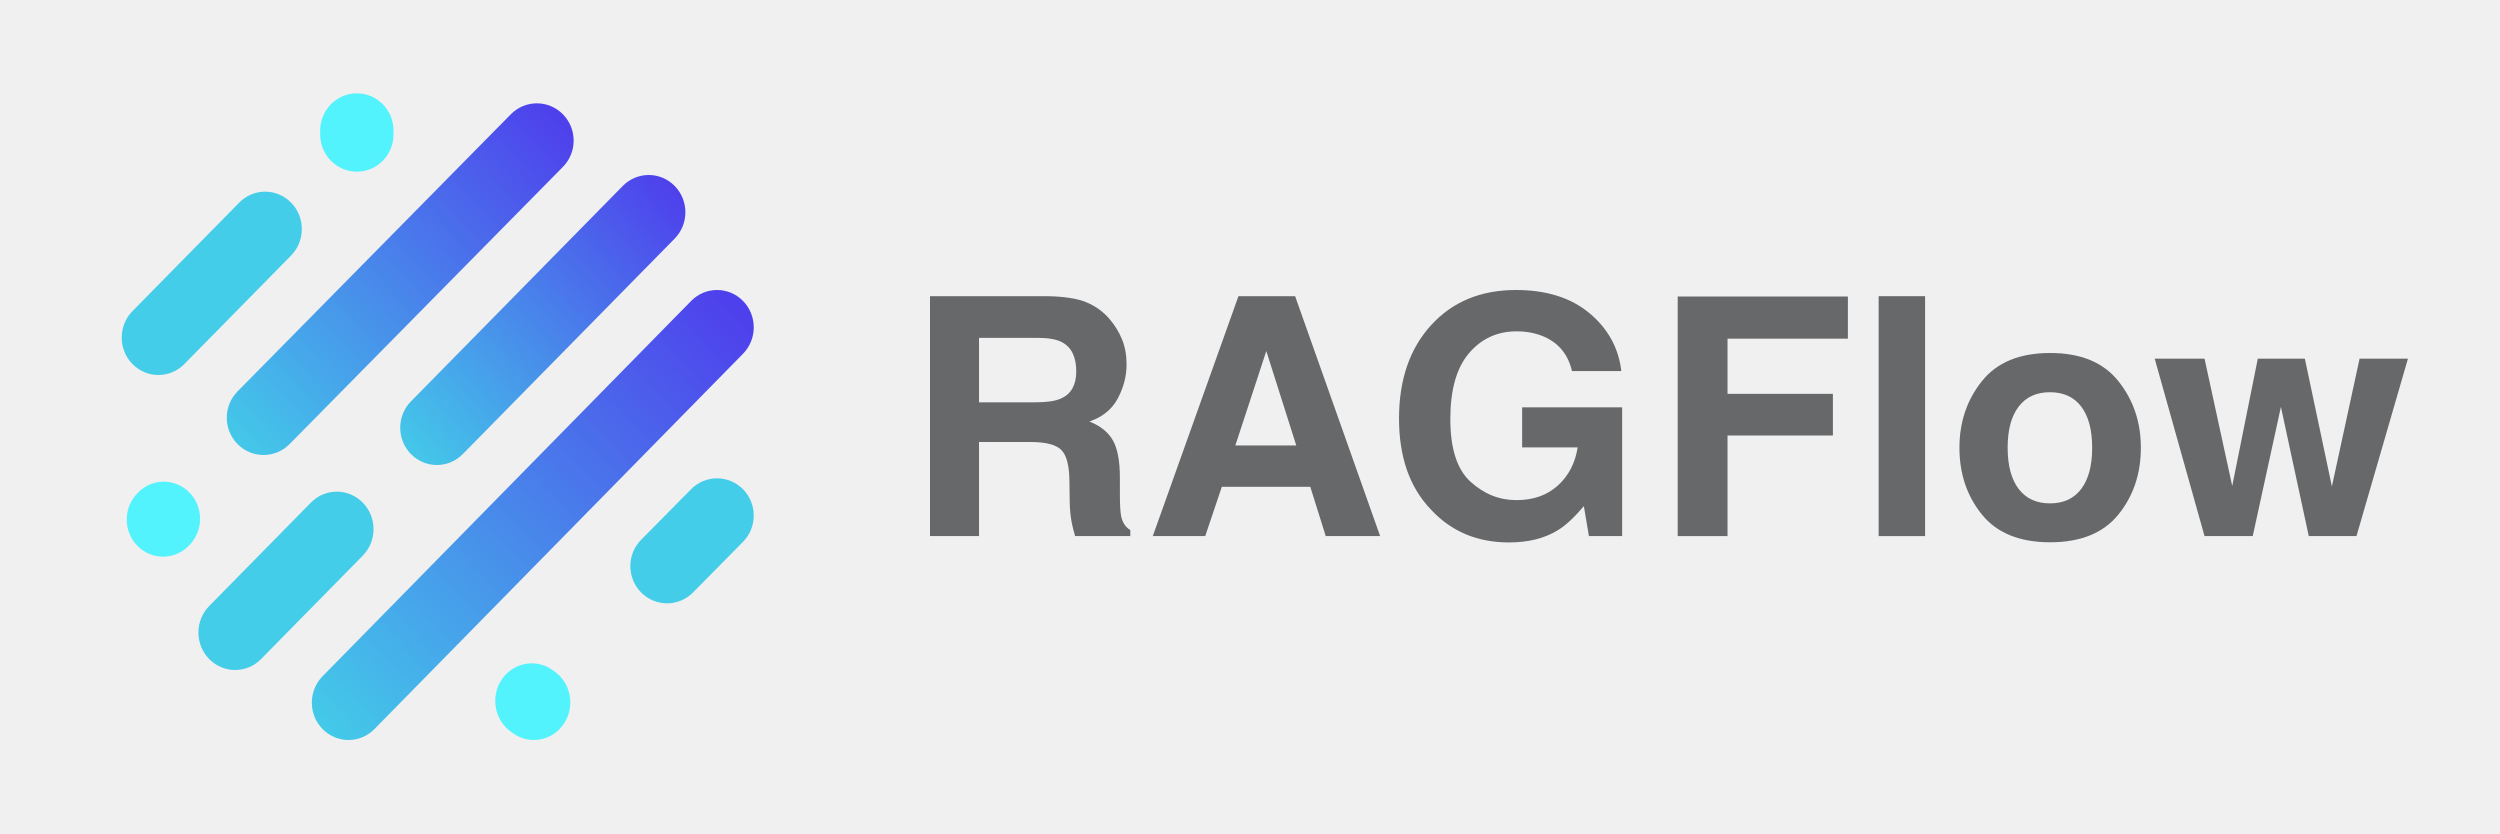
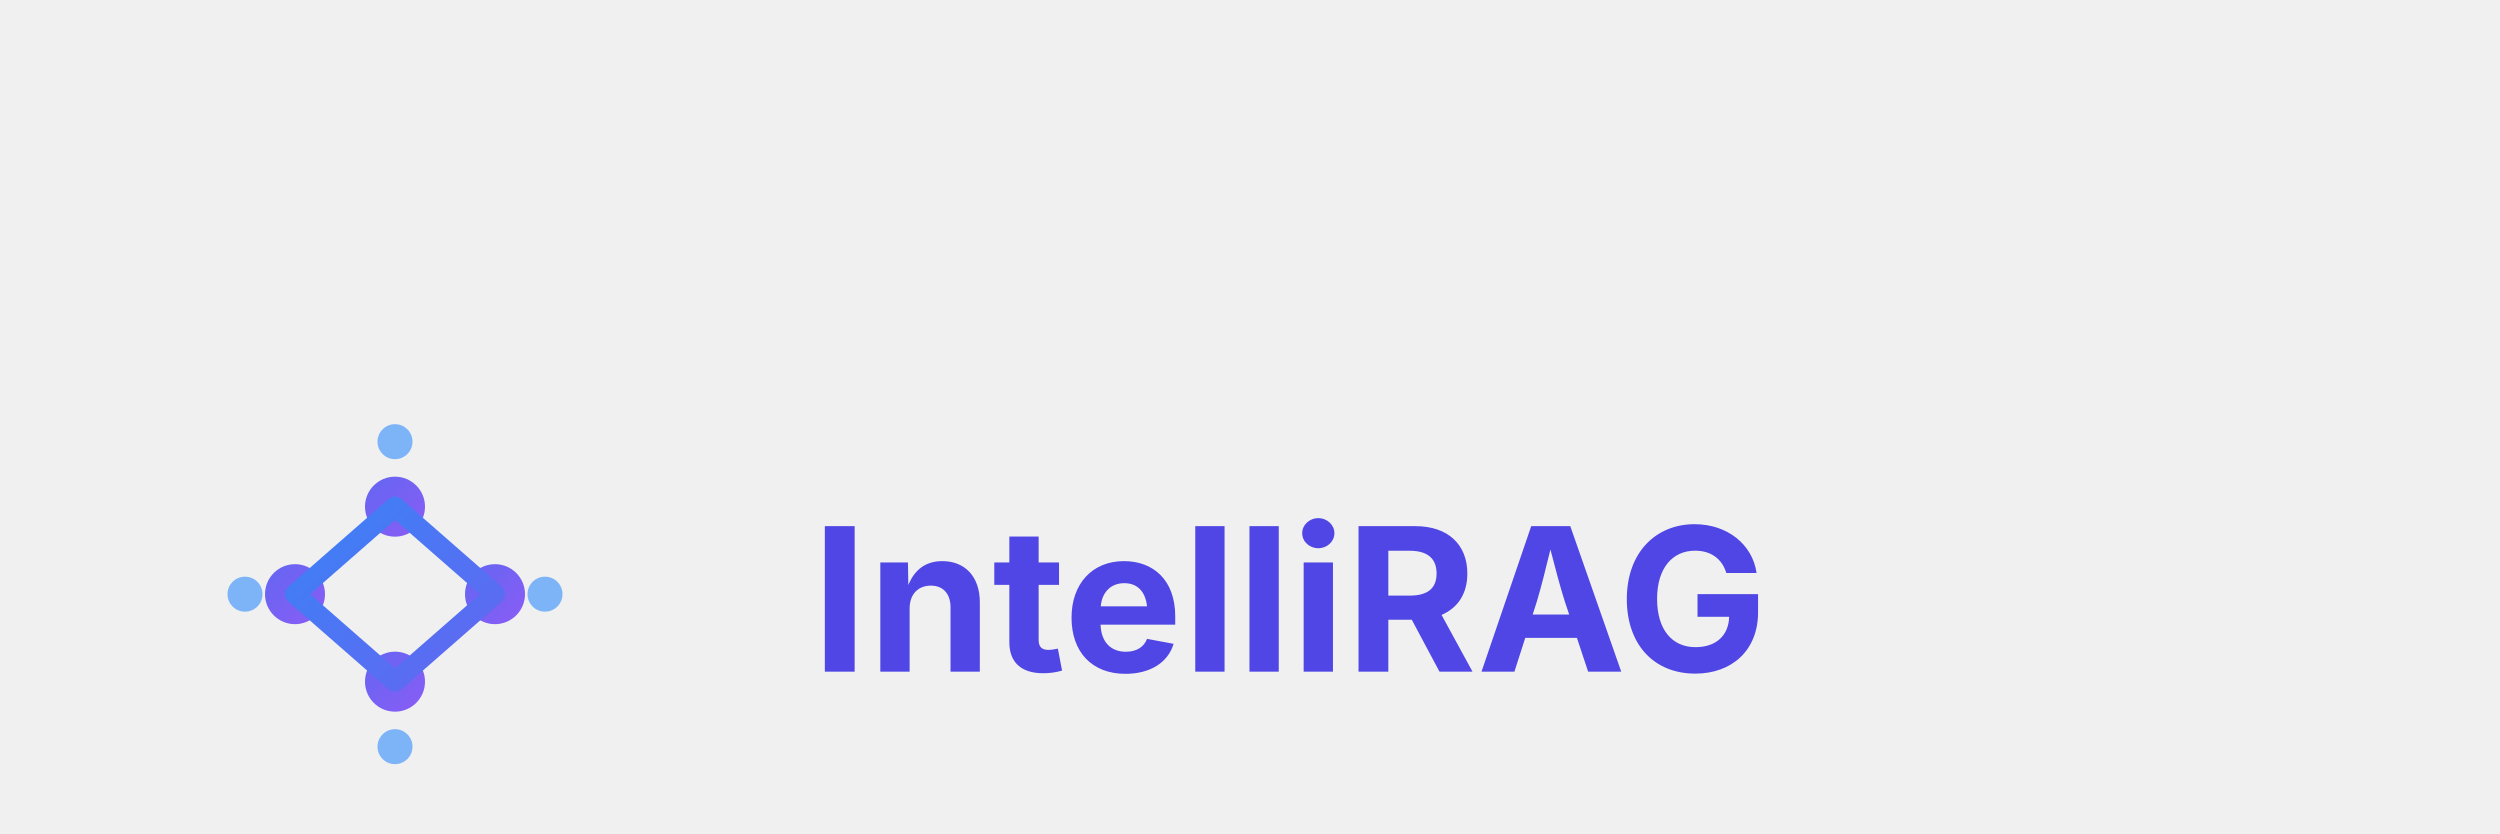
- <svg xmlns="http://www.w3.org/2000/svg" xmlns:xlink="http://www.w3.org/1999/xlink" width="1500px" height="500px" viewBox="0 0 1500 500" version="1.1">
+ <svg xmlns="http://www.w3.org/2000/svg" width="1500px" height="500px" viewBox="0 0 1500 500" version="1.1">
  <defs>
-     <rect id="path-1" x="0" y="0" width="480.282" height="480" />
-     <linearGradient x1="-19.695%" y1="78.758%" x2="78.651%" y2="-14.527%" id="linearGradient-3">
-       <stop stop-color="#43CDE9" offset="0%" />
-       <stop stop-color="#4E40EC" offset="100%" />
+     <linearGradient id="grad1" x1="0%" y1="0%" x2="100%" y2="100%">
+       <stop offset="0%" style="stop-color:#6366F1;stop-opacity:1" />
+       <stop offset="100%" style="stop-color:#8B5CF6;stop-opacity:1" />
    </linearGradient>
-     <linearGradient x1="-19.876%" y1="78.758%" x2="78.726%" y2="-14.527%" id="linearGradient-4">
-       <stop stop-color="#43CDE9" offset="0%" />
-       <stop stop-color="#4E40EC" offset="100%" />
-     </linearGradient>
-     <linearGradient x1="-20.307%" y1="78.758%" x2="78.903%" y2="-14.527%" id="linearGradient-5">
-       <stop stop-color="#43CDE9" offset="0%" />
-       <stop stop-color="#4E40EC" offset="100%" />
+     <linearGradient id="grad2" x1="0%" y1="0%" x2="100%" y2="100%">
+       <stop offset="0%" style="stop-color:#3B82F6;stop-opacity:1" />
+       <stop offset="100%" style="stop-color:#6366F1;stop-opacity:1" />
    </linearGradient>
  </defs>
-   <g id="logos" stroke="none" stroke-width="1" fill="none" fill-rule="evenodd">
-     <g id="GitHub-bg" transform="translate(-67, -129)">
-       <g id="RAG--logos" transform="translate(67, 129)">
-         <rect id="矩形" fill-opacity="0" fill="#D8D8D8" x="0" y="0" width="1500" height="500" />
-         <g id="rag-logo" transform="translate(22, 10)">
-           <mask id="mask-2" fill="white">
-             <use xlink:href="#path-1" />
-           </mask>
-           <use id="矩形" fill-opacity="0" fill="#D8D8D8" xlink:href="#path-1" />
-           <path d="M91.674,285.525 C100.186,294.225 100.185,308.33 91.674,317.029 L91.238,317.475 C82.727,326.175 68.927,326.175 60.415,317.475 C51.904,308.775 51.904,294.67 60.416,285.97 L60.851,285.525 C69.363,276.824 83.163,276.826 91.674,285.525 Z" id="路径" fill="#53F3FD" mask="url(#mask-2)" />
-           <path d="M195.696,291.612 C204.282,300.407 204.257,314.64 195.639,323.403 L134.629,385.445 C126.012,394.207 112.066,394.182 103.48,385.388 C94.894,376.593 94.919,362.36 103.536,353.597 L164.547,291.555 C173.164,282.793 187.11,282.818 195.696,291.612 Z" id="路径" fill="#43CDE9" mask="url(#mask-2)" />
-           <path d="M278.835,398.042 C285.53,387.682 299.099,384.882 309.143,391.789 L310.454,392.691 C320.497,399.598 323.211,413.596 316.516,423.958 C309.82,434.318 296.25,437.118 286.208,430.211 L284.896,429.309 C274.853,422.402 272.139,408.404 278.835,398.042 Z" id="路径" fill="#53F3FD" mask="url(#mask-2)" />
-           <path d="M423.799,283.537 C432.404,292.255 432.404,306.388 423.799,315.105 L393.829,345.462 C385.223,354.179 371.269,354.179 362.664,345.462 C354.058,336.745 354.058,322.612 362.664,313.895 L392.634,283.537 C401.239,274.821 415.193,274.821 423.799,283.537 Z" id="路径" fill="#43CDE9" mask="url(#mask-2)" />
-           <path d="M423.808,170.562 C432.401,179.313 432.401,193.5 423.808,202.25 L202.661,427.437 C194.068,436.188 180.135,436.188 171.542,427.437 C162.949,418.687 162.949,404.5 171.542,395.749 L392.689,170.562 C401.283,161.813 415.215,161.813 423.808,170.562 Z" id="路径" fill="url(#linearGradient-3)" mask="url(#mask-2)" />
-           <path d="M382.787,101.551 C391.376,110.285 391.376,124.445 382.787,133.179 L255.671,262.449 C247.083,271.184 233.158,271.184 224.57,262.449 C215.981,253.715 215.981,239.555 224.57,230.82 L351.685,101.551 C360.274,92.816 374.198,92.816 382.787,101.551 Z" id="路径" fill="url(#linearGradient-4)" mask="url(#mask-2)" />
-           <path d="M315.715,58.536 C324.339,67.259 324.349,81.411 315.736,90.146 L151.754,256.442 C143.141,265.178 129.167,265.187 120.542,256.464 C111.917,247.74 111.908,233.589 120.521,224.854 L284.502,58.557 C293.116,49.823 307.09,49.813 315.715,58.536 Z" id="路径" fill="url(#linearGradient-5)" mask="url(#mask-2)" />
-           <path d="M152.674,111.602 C161.254,120.384 161.23,134.598 152.62,143.35 L88.575,208.452 C79.965,217.204 66.03,217.18 57.449,208.397 C48.869,199.616 48.893,185.401 57.503,176.65 L121.549,111.548 C130.159,102.796 144.094,102.821 152.674,111.602 Z" id="路径" fill="#43CDE9" mask="url(#mask-2)" />
-           <path d="M192.113,46 C204.27,46 214.126,56.02 214.126,68.381 L214.126,70.619 C214.126,82.98 204.27,93 192.113,93 C179.956,93 170.1,82.98 170.1,70.619 L170.1,68.381 C170.1,56.02 179.956,46 192.113,46 Z" id="路径" fill="#53F3FD" mask="url(#mask-2)" />
-         </g>
-         <g id="RAG-Flow" transform="translate(558, 174)" fill="#66686A" fill-rule="nonzero">
-           <path d="M60.485,91.211 L29.412,91.211 L29.412,147.656 L0,147.656 L0,3.711 L70.647,3.711 C80.744,3.906 88.512,5.143 93.952,7.422 C99.391,9.701 104,13.053 107.778,17.48 C110.905,21.126 113.38,25.163 115.204,29.59 C117.028,34.017 117.94,39.062 117.94,44.727 C117.94,51.562 116.214,58.285 112.762,64.893 C109.309,71.501 103.609,76.172 95.662,78.906 C102.306,81.576 107.013,85.368 109.781,90.283 C112.55,95.199 113.934,102.702 113.934,112.793 L113.934,122.461 C113.934,129.036 114.195,133.496 114.716,135.84 C115.498,139.551 117.322,142.285 120.188,144.043 L120.188,147.656 L87.063,147.656 C86.151,144.466 85.5,141.895 85.109,139.941 C84.327,135.905 83.904,131.771 83.838,127.539 L83.643,114.16 C83.513,104.98 81.835,98.861 78.611,95.801 C75.386,92.741 69.344,91.211 60.485,91.211 Z M78.757,65.039 C84.75,62.305 87.747,56.901 87.747,48.828 C87.747,40.104 84.848,34.245 79.05,31.25 C75.793,29.557 70.908,28.711 64.393,28.711 L29.412,28.711 L29.412,67.383 L63.514,67.383 C70.289,67.383 75.37,66.602 78.757,65.039 Z" id="形状" />
-           <path d="M228.162,118.066 L175.103,118.066 L165.136,147.656 L133.672,147.656 L185.07,3.711 L219.074,3.711 L270.081,147.656 L237.444,147.656 L228.162,118.066 Z M219.758,93.262 L201.779,36.621 L183.213,93.262 L219.758,93.262 Z" id="形状" />
-           <path d="M376.686,144.141 C368.739,149.023 358.968,151.465 347.372,151.465 C328.286,151.465 312.651,144.857 300.47,131.641 C287.767,118.359 281.415,100.195 281.415,77.148 C281.415,53.841 287.832,35.156 300.665,21.094 C313.498,7.031 330.468,0 351.574,0 C369.879,0 384.585,4.639 395.692,13.916 C406.798,23.193 413.166,34.766 414.795,48.633 L385.187,48.633 C382.907,38.802 377.338,31.934 368.478,28.027 C363.528,25.879 358.023,24.805 351.965,24.805 C340.369,24.805 330.842,29.183 323.384,37.939 C315.925,46.696 312.195,59.863 312.195,77.441 C312.195,95.15 316.234,107.682 324.312,115.039 C332.389,122.396 341.575,126.074 351.867,126.074 C361.964,126.074 370.237,123.161 376.686,117.334 C383.135,111.507 387.109,103.874 388.607,94.434 L355.287,94.434 L355.287,70.41 L415.283,70.41 L415.283,147.656 L395.35,147.656 L392.321,129.688 C386.523,136.523 381.311,141.341 376.686,144.141 Z" id="路径" />
-           <polygon id="路径" points="550.729 29.199 478.519 29.199 478.519 62.305 541.74 62.305 541.74 87.305 478.519 87.305 478.519 147.656 448.618 147.656 448.618 3.906 550.729 3.906" />
-           <polygon id="路径" points="569.197 3.711 597.046 3.711 597.046 147.656 569.197 147.656" />
-           <path d="M713.032,54.688 C722.021,65.951 726.516,79.264 726.516,94.629 C726.516,110.254 722.021,123.617 713.032,134.717 C704.042,145.817 690.395,151.367 672.09,151.367 C653.785,151.367 640.137,145.817 631.148,134.717 C622.158,123.617 617.663,110.254 617.663,94.629 C617.663,79.264 622.158,65.951 631.148,54.688 C640.137,43.424 653.785,37.793 672.09,37.793 C690.395,37.793 704.042,43.424 713.032,54.688 Z M671.992,61.328 C663.849,61.328 657.579,64.209 653.182,69.971 C648.785,75.732 646.586,83.952 646.586,94.629 C646.586,105.306 648.785,113.542 653.182,119.336 C657.579,125.13 663.849,128.027 671.992,128.027 C680.135,128.027 686.388,125.13 690.753,119.336 C695.118,113.542 697.3,105.306 697.3,94.629 C697.3,83.952 695.118,75.732 690.753,69.971 C686.388,64.209 680.135,61.328 671.992,61.328 Z" id="形状" />
-           <polygon id="路径" points="827.259 147.656 810.55 70.117 793.646 147.656 764.722 147.656 734.822 41.211 764.722 41.211 781.334 117.578 796.675 41.211 824.914 41.211 841.134 117.871 857.746 41.211 886.767 41.211 855.889 147.656" />
-         </g>
-       </g>
+   <g id="logo-group" transform="translate(67, 129)">
+     <rect fill-opacity="0" x="0" y="0" width="1500" height="500" />
+     <g id="icon" transform="translate(50, 100) scale(3)">
+       <circle cx="40" cy="25" r="6" fill="url(#grad1)" />
+       <circle cx="20" cy="42.5" r="6" fill="url(#grad1)" />
+       <circle cx="60" cy="42.5" r="6" fill="url(#grad1)" />
+       <circle cx="40" cy="60" r="6" fill="url(#grad1)" />
+       <path d="M40 25 L20 42.5 L40 60 L60 42.5 Z" fill="none" stroke="url(#grad2)" stroke-width="4" stroke-linecap="round" stroke-linejoin="round" />
+       <line x1="40" y1="25" x2="40" y2="60" stroke="url(#grad2)" stroke-width="4" stroke-linecap="round" />
+       <line x1="20" y1="42.5" x2="60" y2="42.5" stroke="url(#grad2)" stroke-width="4" stroke-linecap="round" />
+       <circle cx="40" cy="12" r="3.5" fill="#60A5FA" opacity="0.8" />
+       <circle cx="10" cy="42.5" r="3.5" fill="#60A5FA" opacity="0.8" />
+       <circle cx="70" cy="42.5" r="3.5" fill="#60A5FA" opacity="0.8" />
+       <circle cx="40" cy="73" r="3.5" fill="#60A5FA" opacity="0.8" />
+     </g>
+     <g id="text" transform="translate(420, 174)" fill="#66686A">
+       <text x="0" y="100" font-family="Inter, Arial, sans-serif" font-size="120" font-weight="700" fill="#4F46E5">IntelliRAG</text>
    </g>
  </g>
</svg>
